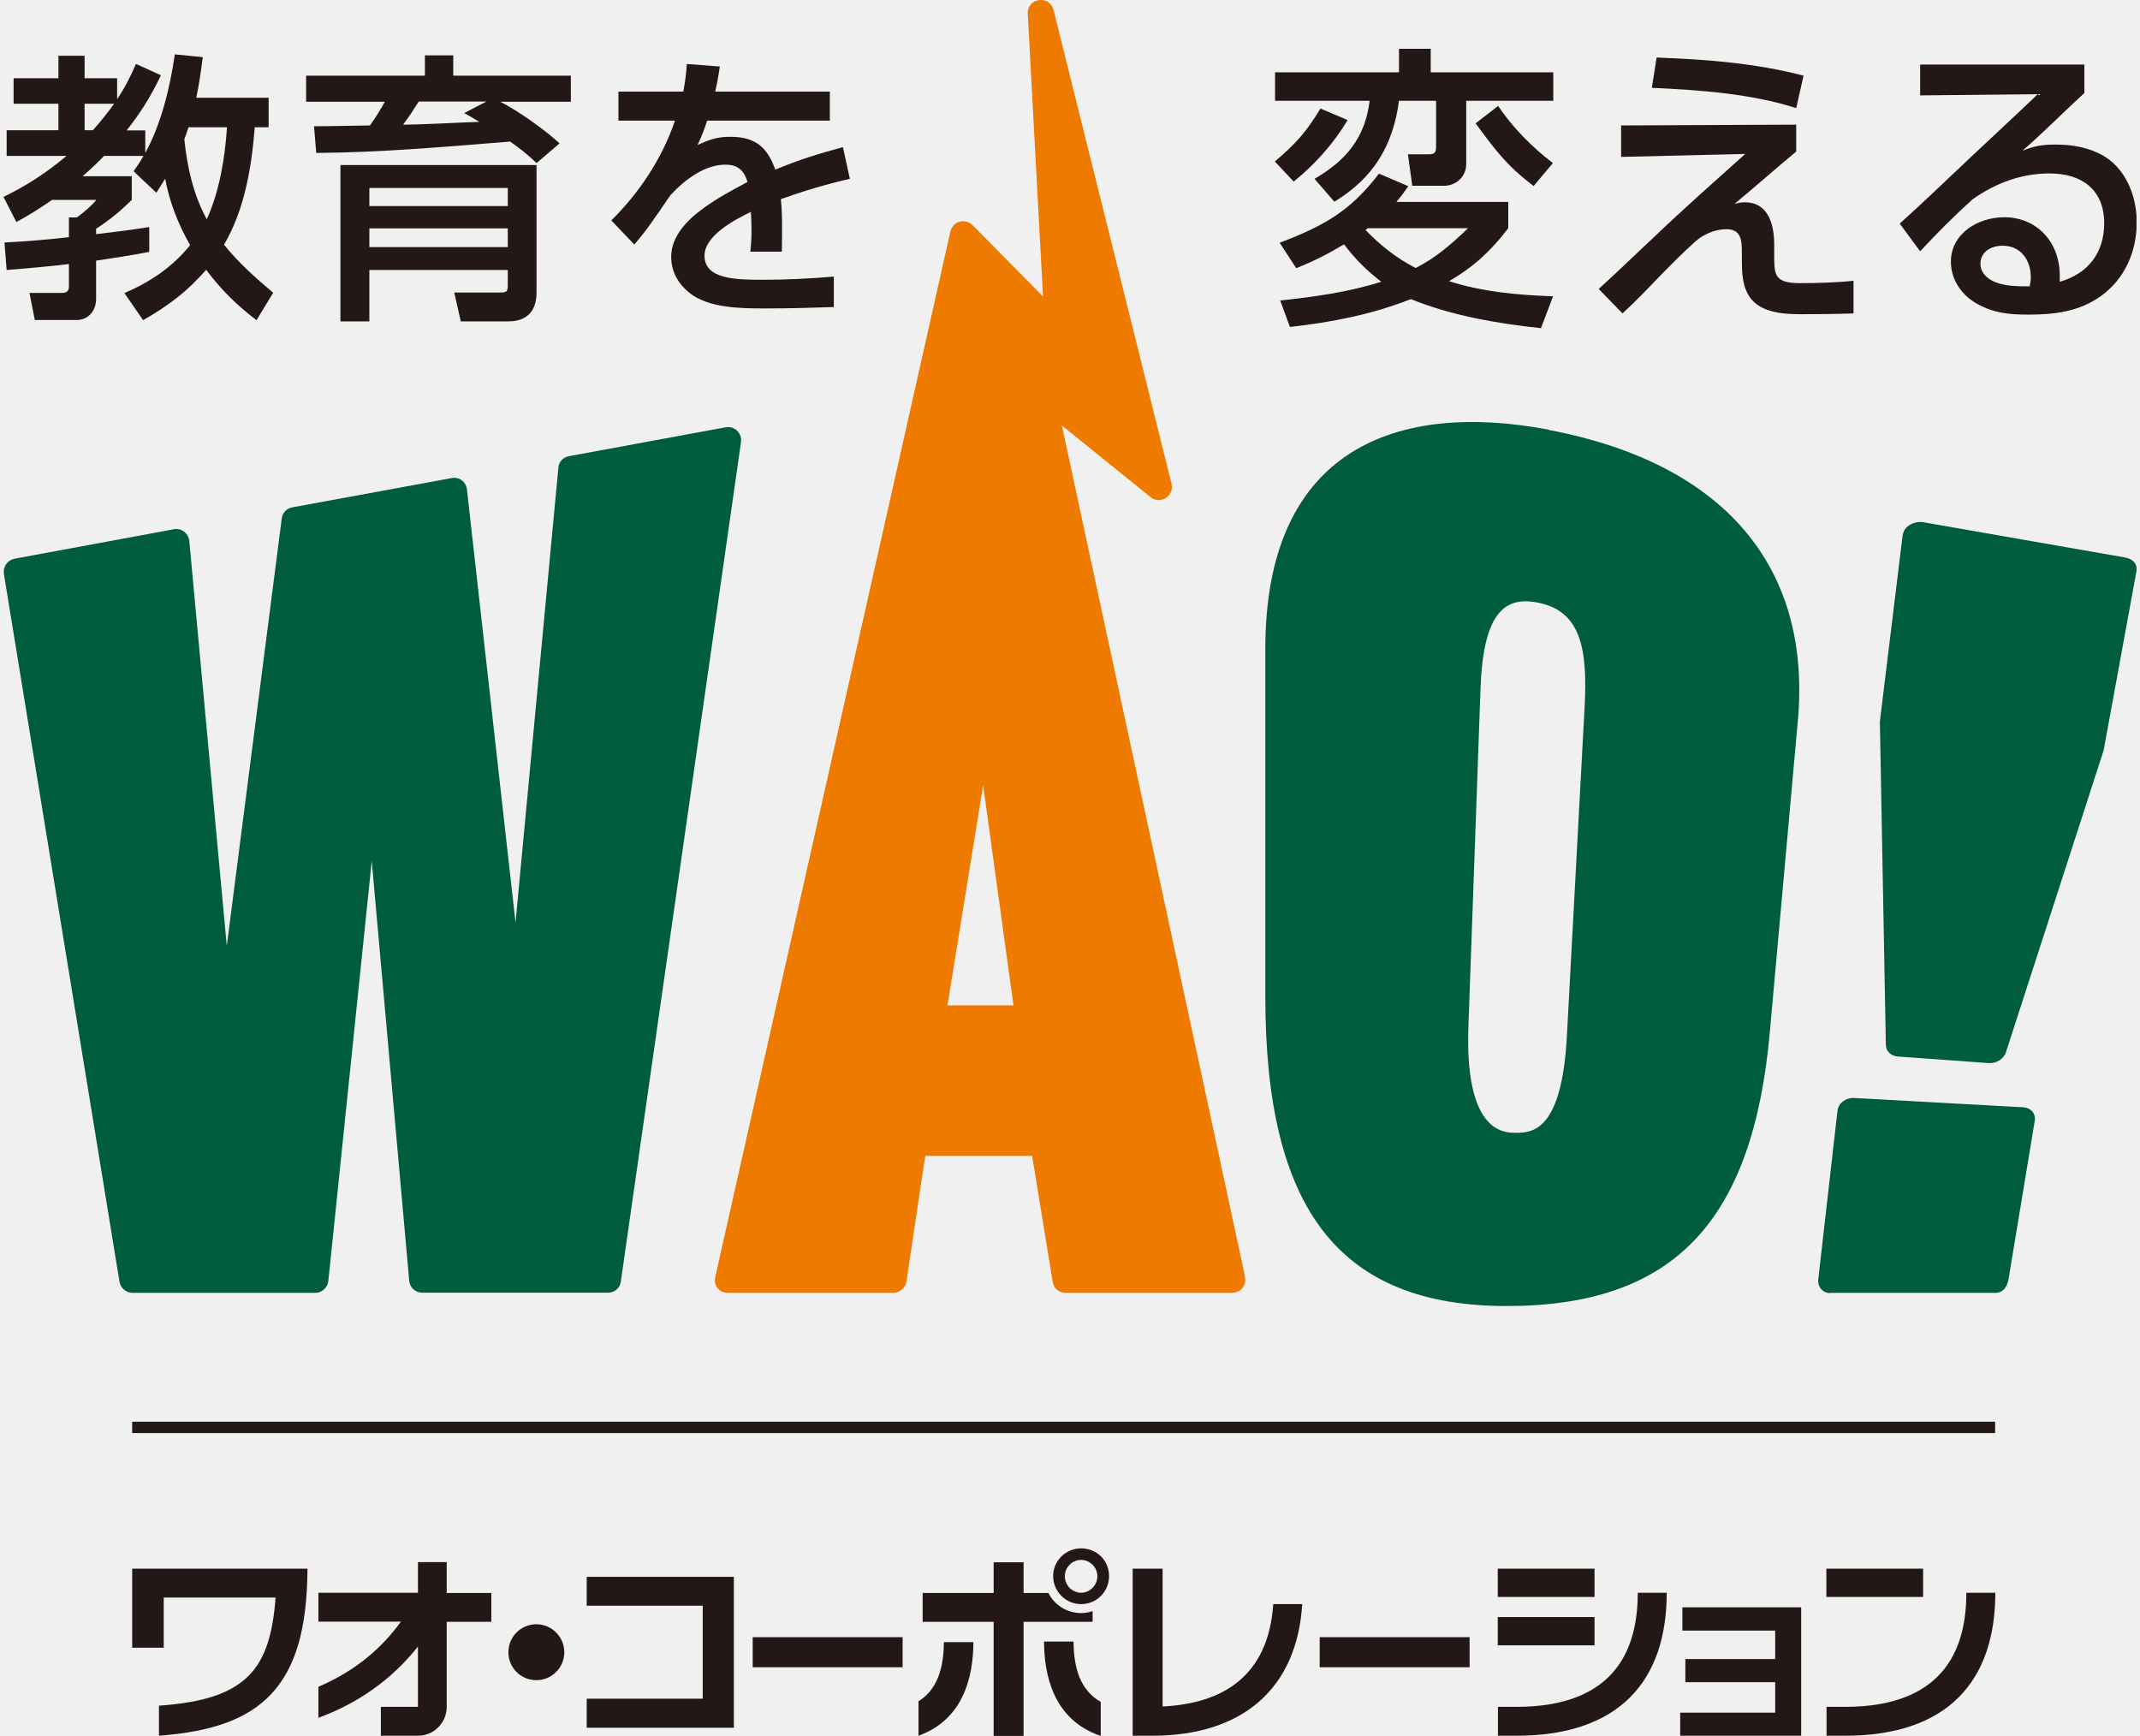
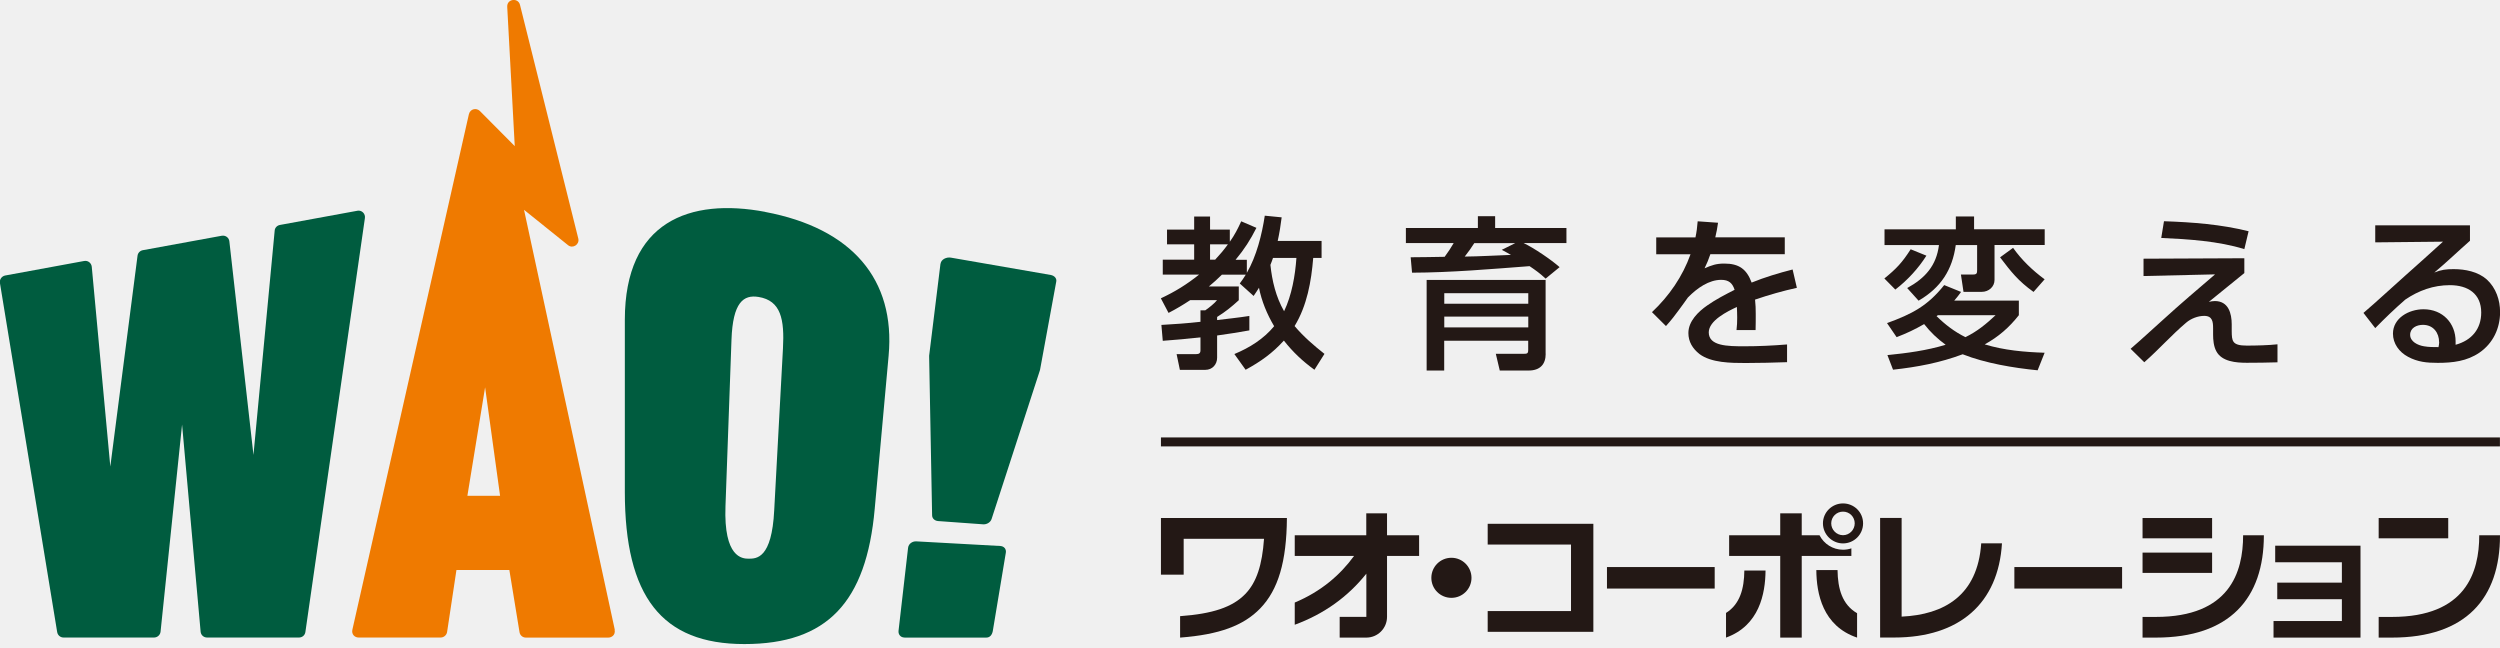
- <svg xmlns="http://www.w3.org/2000/svg" width="307" height="249" viewBox="0 0 307 249" fill="none">
-   <g clip-path="url(#clip0_5_2970)">
-     <path d="M286.216 203.953H18.963V205.581H286.216V203.953Z" fill="#231815" />
-     <path d="M228.748 225.034H214.865V229.09H228.748V225.034Z" fill="#231815" />
-     <path d="M275.888 225.034H262.005V229.09H275.888V225.034Z" fill="#231815" />
-     <path d="M228.748 231.975H214.865V236.032H228.748V231.975Z" fill="#231815" />
-     <path d="M282.09 228.49C282.09 235.889 279.416 244.858 264.679 244.858H262.034V249H264.679C279.416 249 286.244 241.145 286.244 228.49H282.09Z" fill="#231815" />
-     <path d="M234.95 228.49C234.95 235.889 232.276 244.858 217.539 244.858H214.893V249H217.539C232.276 249 239.104 241.145 239.104 228.49H234.978H234.95Z" fill="#231815" />
-     <path d="M166.786 244.83V225.034H162.49V249H165.306C178.336 249 186.074 242.144 186.814 230.119H182.66C181.949 240.602 175.235 244.401 166.786 244.801V244.83Z" fill="#231815" />
-     <path d="M129.489 234.86H107.981V239.174H129.489V234.86Z" fill="#231815" />
-     <path d="M210.825 234.86H189.317V239.174H210.825V234.86Z" fill="#231815" />
-     <path d="M84.169 226.205V230.347H100.812V243.687H84.169V247.857H105.278V226.205H84.169Z" fill="#231815" />
-     <path d="M18.963 225.034V236.374H23.487V229.176H39.532C39.162 234.375 38.053 237.917 35.805 240.259C33.273 242.887 29.319 244.23 22.804 244.687V249C30.628 248.4 35.464 246.572 38.792 243.144C42.377 239.402 44.056 233.746 44.112 225.034H18.963Z" fill="#231815" />
-     <path d="M76.943 233.004C74.724 233.004 72.932 234.803 72.932 237.031C72.932 239.259 74.724 241.03 76.943 241.03C79.162 241.03 80.954 239.231 80.954 237.031C80.954 234.832 79.162 233.004 76.943 233.004Z" fill="#231815" />
-     <path d="M156.771 231.118C156.231 231.29 155.69 231.404 155.093 231.404C153.044 231.404 151.252 230.233 150.399 228.519H146.842V224.12H142.547V228.519H132.362V232.661H142.547V249.029H146.842V232.661H156.743V231.147L156.771 231.118Z" fill="#231815" />
-     <path d="M155.093 222.12C152.902 222.12 151.082 223.892 151.082 226.091C151.082 228.29 152.874 230.119 155.093 230.119C157.312 230.119 159.104 228.348 159.104 226.091C159.104 223.834 157.312 222.12 155.093 222.12ZM155.093 228.49C153.813 228.49 152.76 227.405 152.76 226.12C152.76 224.834 153.813 223.777 155.093 223.777C156.373 223.777 157.426 224.834 157.426 226.12C157.426 227.405 156.373 228.49 155.093 228.49Z" fill="#231815" />
-     <path d="M131.765 244.058V249C138.422 246.601 139.617 240.202 139.645 235.575H135.406C135.378 239.174 134.553 242.316 131.765 244.058Z" fill="#231815" />
-     <path d="M154.012 235.489H149.773C149.801 240.173 151.025 246.686 157.909 249.029V244.144C154.922 242.43 154.04 239.231 154.012 235.517V235.489Z" fill="#231815" />
-     <path d="M241.351 230.576V233.918H254.665V238.003H241.778V241.316H254.665V245.687H241.038V249H258.392V230.576H241.351Z" fill="#231815" />
-     <path d="M64.084 224.091H59.959V228.49H45.677V232.632H57.512C54.781 236.431 50.94 239.745 45.677 241.973V246.429C51.509 244.287 56.289 240.83 59.959 236.203V244.858H54.639V249H59.959C62.235 249 64.084 247.143 64.084 244.858V232.661H70.485V228.519H64.084V224.12V224.091Z" fill="#231815" />
-     <path d="M23.715 25.594C23.316 26.28 22.861 26.965 22.434 27.651L19.163 24.566C19.732 23.766 20.102 23.223 20.585 22.366H14.924C13.957 23.395 12.904 24.366 11.851 25.28H18.907V28.679C17.143 30.393 15.834 31.479 13.786 32.821V33.592C16.318 33.278 18.878 32.992 21.41 32.564V36.135C18.878 36.62 16.318 37.02 13.786 37.391V42.904C13.786 44.533 12.705 45.904 10.998 45.904H4.995L4.227 42.019H8.836C9.518 42.019 9.888 41.819 9.888 41.076V37.877C6.93 38.248 3.942 38.477 0.955 38.734L0.642 34.792C3.715 34.621 6.816 34.392 9.888 34.021V31.193H11.026C11.794 30.65 13.274 29.422 13.814 28.679H7.47C5.763 29.85 4.17 30.879 2.349 31.85L0.5 28.251C3.885 26.594 6.645 24.794 9.547 22.366H0.955V18.681H8.38V14.882H1.951V11.226H8.38V7.998H12.136V11.226H16.801V14.225C17.939 12.569 18.707 10.998 19.504 9.169L23.089 10.797C21.666 13.768 20.215 16.111 18.167 18.71H20.841V21.938C23.146 17.767 24.397 12.483 25.08 7.798L29.091 8.198C28.835 10.14 28.579 12.083 28.153 14.025H38.537V18.253H36.545C36.09 24.052 35.094 30.05 32.136 35.106C34.241 37.706 36.659 39.877 39.191 41.99L36.801 45.932C33.985 43.79 31.709 41.562 29.575 38.705C26.872 41.819 24.084 43.904 20.528 45.932L17.854 42.047C21.495 40.476 24.767 38.306 27.271 35.163C25.564 32.164 24.312 28.993 23.686 25.594H23.715ZM16.375 14.882H12.136V18.681H13.331C14.412 17.453 15.436 16.196 16.375 14.882ZM32.562 18.253H27.043C26.844 18.824 26.673 19.396 26.446 19.967C26.844 23.937 27.726 27.908 29.66 31.45C31.481 27.479 32.278 22.623 32.562 18.282V18.253Z" fill="#231815" />
-     <path d="M45.364 21.909L45.051 18.11C47.754 18.11 50.428 18.024 53.074 17.996C53.842 16.91 54.582 15.768 55.208 14.597H43.914V10.855H60.955V7.941H65.023V10.855H81.893V14.597H71.765C74.24 15.825 78.252 18.681 80.272 20.567L76.972 23.395C75.635 22.109 74.667 21.366 73.188 20.31C63.885 21.052 54.639 21.881 45.364 21.938V21.909ZM76.972 41.962C76.972 44.59 75.606 46.104 72.932 46.104H66.104L65.165 41.962H71.623C72.59 41.962 72.846 41.933 72.846 40.962V38.734H52.989V46.104H48.835V23.68H76.972V41.962ZM52.989 26.965V29.565H72.846V26.965H52.989ZM52.989 32.764V35.449H72.846V32.764H52.989ZM66.588 16.225L69.774 14.568H60.073C59.049 16.139 58.906 16.425 57.825 17.882C61.467 17.853 65.137 17.596 68.778 17.482C68.038 17.025 67.327 16.625 66.588 16.225Z" fill="#231815" />
-     <path d="M98.451 9.169L103.259 9.541C103.088 10.797 102.889 11.883 102.604 13.14H119.048V17.31H101.438C101.039 18.596 100.641 19.596 100.072 20.795C101.808 20.024 102.832 19.624 104.766 19.624C108.294 19.624 110.058 21.052 111.224 24.337C114.382 22.995 117.597 21.995 120.925 21.109L121.921 25.651C118.564 26.422 115.293 27.394 112.021 28.565C112.135 29.736 112.192 30.907 112.192 32.107C112.192 33.45 112.192 34.792 112.163 36.106H107.64C107.753 35.049 107.81 34.106 107.81 33.078C107.81 32.193 107.782 31.307 107.725 30.393C105.478 31.479 101.068 33.764 101.068 36.677C101.068 40.077 105.563 40.134 109.517 40.134C112.874 40.134 116.26 39.962 119.617 39.677V44.047C116.345 44.161 113.073 44.247 109.802 44.247C106.331 44.247 101.694 44.218 98.906 42.019C97.284 40.676 96.288 38.991 96.288 36.82C96.288 33.907 98.593 31.564 100.783 29.965C102.832 28.451 105.022 27.279 107.241 26.108C106.729 24.451 105.876 23.623 104.055 23.623C101.182 23.623 98.394 25.623 96.175 27.994C95.492 28.965 94.838 29.993 94.069 31.05C93.273 32.221 92.334 33.535 90.997 35.078L87.697 31.621C91.765 27.594 94.98 22.738 96.829 17.31H88.721V13.14H98.024C98.308 11.712 98.422 10.626 98.536 9.169H98.451Z" fill="#231815" />
-     <path d="M205.221 10.369H222.831V14.454H210.342V23.538C210.342 25.337 208.891 26.651 207.155 26.651H202.603L201.978 22.138H204.993C205.96 22.138 206.017 21.738 206.017 20.91V14.454H200.697C199.844 20.91 196.999 25.566 191.423 28.936L188.578 25.651C193.073 23.052 195.832 19.796 196.487 14.454H182.917V10.369H200.697V6.998H205.249V10.369H205.221ZM182.888 23.166C185.904 20.595 187.355 18.996 189.431 15.568L193.329 17.225C191.337 20.567 188.606 23.623 185.591 26.051L182.86 23.138L182.888 23.166ZM216.373 28.936V32.735C213.955 35.935 211.366 38.334 207.867 40.334C212.703 41.876 217.738 42.333 222.802 42.505L221.067 47.075C214.979 46.447 208.066 45.247 202.404 42.904C196.743 45.133 191.11 46.218 185.05 46.904L183.656 43.104C188.549 42.59 193.443 41.905 198.165 40.419C196.089 38.848 194.382 37.134 192.817 35.049C190.484 36.449 188.493 37.449 185.961 38.477L183.571 34.821C189.773 32.478 193.699 30.336 197.824 24.909L202.034 26.708C201.437 27.565 201.01 28.165 200.327 28.965H216.401L216.373 28.936ZM195.889 32.992C198.052 35.221 200.356 37.049 203.087 38.448C206.017 36.963 208.265 34.992 210.598 32.735H196.231C196.231 32.735 196.003 32.907 195.889 32.992ZM211.707 17.682L214.922 15.197C217.056 18.367 219.758 21.081 222.774 23.395L220.014 26.68C216.145 23.766 214.495 21.509 211.679 17.682H211.707Z" fill="#231815" />
-     <path d="M257.681 17.91V21.738C254.694 24.223 251.821 26.765 248.833 29.25C249.346 29.108 249.772 29.022 250.313 29.022C253.727 29.022 254.523 32.278 254.523 35.078V36.877C254.552 39.448 254.609 40.619 258.25 40.619C260.498 40.619 263.684 40.534 265.903 40.276V44.961C263.343 45.047 260.811 45.075 258.25 45.075C255.576 45.075 252.048 44.79 250.683 42.076C250 40.791 249.886 39.077 249.886 37.677V36.106C249.886 34.449 249.744 32.878 247.667 32.878C246.131 32.878 244.395 33.564 243.172 34.678C241.351 36.306 239.644 38.048 238.193 39.534C236.458 41.333 234.552 43.333 232.76 44.961L229.346 41.448C232.105 38.962 234.751 36.363 237.454 33.849C241.664 29.822 246.045 25.965 250.37 22.081L232.56 22.509V17.996L257.624 17.882L257.681 17.91ZM258.734 10.855L257.681 15.511C251.223 13.425 243.741 12.911 236.97 12.597L237.653 8.255C244.765 8.512 251.849 9.055 258.734 10.855Z" fill="#231815" />
-     <path d="M299.018 9.284V13.34C296.031 16.082 293.186 18.967 290.142 21.624C291.877 20.91 293.072 20.738 294.95 20.738C297.852 20.738 301.038 21.424 303.2 23.423C305.504 25.594 306.529 28.793 306.529 31.907C306.529 36.078 304.822 40.019 301.379 42.476C298.278 44.704 294.751 45.133 290.995 45.133C288.264 45.133 286.017 44.933 283.598 43.562C281.379 42.333 279.872 40.105 279.872 37.534C279.872 33.478 283.826 31.164 287.496 31.164C292.304 31.164 295.49 34.821 295.49 39.534V40.419C299.53 39.277 301.863 36.277 301.863 32.021C301.863 27.165 298.591 24.88 294.039 24.88C289.943 24.88 286.244 26.28 282.944 28.622C280.298 31.021 277.852 33.478 275.462 36.049L272.532 32.078C276.059 28.908 279.473 25.594 282.944 22.338C286.074 19.396 289.231 16.482 292.332 13.511L275.462 13.683V9.255H299.046L299.018 9.284ZM291.337 39.762C291.337 37.363 289.943 35.249 287.297 35.249C285.732 35.249 284.111 36.049 284.111 37.849C284.111 39.648 286.017 40.591 287.553 40.848C288.691 41.076 290.028 41.076 291.166 41.076C291.251 40.648 291.337 40.276 291.337 39.791V39.762Z" fill="#231815" />
-     <path d="M262.546 185.472H286.216C287.325 185.472 287.894 184.672 288.122 183.615L291.906 160.763C292.048 159.735 291.365 158.935 290.313 158.849L265.932 157.507C264.936 157.45 263.741 158.135 263.599 159.363L260.839 183.586C260.754 184.643 261.494 185.5 262.546 185.5V185.472Z" fill="#005C3F" />
-     <path d="M104.084 61.3L81.609 65.442C80.784 65.585 80.129 66.299 80.101 67.127L73.956 132.341L66.986 70.212C66.901 69.241 65.99 68.356 64.795 68.584L41.922 72.783C41.097 72.926 40.5 73.612 40.414 74.412L32.534 135.712L27.157 77.611C27.072 76.639 26.161 75.697 24.938 75.925L2.065 80.153C1.069 80.353 0.415 81.296 0.557 82.324L17.143 183.872C17.285 184.786 18.082 185.443 18.992 185.472H45.222C46.161 185.472 46.986 184.729 47.1 183.786L53.33 123.515L58.707 183.758C58.793 184.7 59.589 185.443 60.556 185.443H87.213C88.152 185.443 88.949 184.786 89.063 183.844L106.303 63.414C106.474 62.214 105.421 61.043 104.112 61.3H104.084Z" fill="#005C3F" />
-     <path d="M222.205 61.643C200.356 57.501 181.523 64.385 181.523 93.064V143.024C181.523 173.56 192.191 187.357 216.145 187.357C240.1 187.357 251.479 175.246 253.898 148.023L257.909 103.462C259.929 81.267 247.269 66.413 222.148 61.672L222.205 61.643ZM224.794 148.423C224.083 162.534 219.673 162.506 217.34 162.506C215.548 162.506 210.114 162.191 210.655 147.223L212.39 98.835C212.76 87.894 215.889 85.666 220.242 86.38C226.757 87.437 227.781 92.922 227.326 101.405L224.794 148.423Z" fill="#005C3F" />
-     <path d="M272.958 76.697C272.958 76.697 269.687 103.376 269.687 103.462C269.687 103.519 269.687 103.691 269.687 103.748C269.687 103.805 270.54 149.88 270.54 149.88C270.54 150.794 271.28 151.48 272.247 151.565L285.362 152.508C286.415 152.565 287.496 151.879 287.78 150.908C287.78 150.908 301.721 107.832 301.749 107.747C301.749 107.69 301.806 107.575 301.806 107.518C301.806 107.461 306.5 81.895 306.5 81.895C306.671 80.981 306.016 80.182 304.907 79.982L275.974 74.926C274.751 74.697 273.158 75.383 272.987 76.697H272.958Z" fill="#005C3F" />
-     <path d="M178.621 183.187L152.334 61.043L165.079 71.326C166.473 72.469 168.493 71.098 168.066 69.384L151.139 1.428C150.598 -0.743 147.327 -0.343 147.44 2L149.631 42.533L139.503 32.278C138.507 31.307 136.744 31.65 136.345 33.192L102.604 183.215C102.32 184.529 103.287 185.472 104.397 185.472H128.152C129.062 185.472 129.859 184.786 130.03 183.872L132.732 165.819H148.066L151.025 183.929C151.167 184.815 151.935 185.472 152.846 185.472H176.743C177.625 185.472 178.877 184.758 178.592 183.187H178.621ZM135.919 144.224L141.039 112.66L145.392 144.224H135.919Z" fill="#EF7A00" />
+ <svg xmlns="http://www.w3.org/2000/svg" width="328" height="85" viewBox="0 0 328 85" fill="none">
+   <g clip-path="url(#clip0_1_32)">
+     <path d="M46.908 27.648L36.725 29.514C36.346 29.583 36.057 29.892 36.037 30.271L33.254 59.685L30.092 31.668C30.052 31.229 29.643 30.84 29.095 30.93L18.732 32.825C18.362 32.895 18.083 33.194 18.043 33.563L14.473 61.211L12.039 34.999C11.999 34.56 11.59 34.142 11.041 34.241L0.678 36.146C0.229 36.236 -0.08 36.655 -0.01 37.124L7.501 82.925C7.57 83.344 7.919 83.643 8.338 83.643H20.218C20.646 83.643 21.015 83.314 21.065 82.885L23.888 55.706L26.322 82.885C26.362 83.314 26.721 83.643 27.16 83.643H39.228C39.657 83.643 40.006 83.344 40.066 82.925L47.876 28.606C47.956 28.057 47.487 27.539 46.879 27.648H46.908Z" fill="#005C3F" />
+     <path d="M100.4 27.798C90.515 25.933 81.978 29.035 81.978 41.961V64.503C81.978 78.267 86.815 84.501 97.657 84.501C108.499 84.501 113.665 79.045 114.763 66.757L116.588 46.659C117.496 36.645 111.77 29.952 100.4 27.808V27.798ZM101.577 66.947C101.258 73.31 99.253 73.3 98.206 73.3C97.398 73.3 94.934 73.16 95.183 66.408L95.971 44.584C96.141 39.647 97.557 38.64 99.522 38.959C102.464 39.438 102.933 41.901 102.724 45.731L101.577 66.936V66.947Z" fill="#005C3F" />
+     <path d="M118.672 83.653H129.395C129.893 83.653 130.153 83.284 130.252 82.805L131.968 72.492C132.038 72.033 131.729 71.664 131.24 71.634L120.199 71.026C119.75 71.006 119.211 71.305 119.141 71.864L117.885 82.785C117.845 83.264 118.184 83.643 118.662 83.643L118.672 83.653Z" fill="#005C3F" />
+     <path d="M123.39 34.6C123.39 34.6 121.904 46.639 121.904 46.669C121.904 46.699 121.904 46.779 121.904 46.799C121.904 46.819 122.293 67.605 122.293 67.605C122.293 68.014 122.622 68.323 123.071 68.363L129.006 68.792C129.484 68.822 129.973 68.512 130.103 68.073C130.103 68.073 136.416 48.644 136.426 48.614C136.426 48.584 136.446 48.534 136.456 48.504C136.456 48.474 138.581 36.944 138.581 36.944C138.661 36.535 138.361 36.176 137.863 36.077L124.757 33.802C124.198 33.703 123.48 34.012 123.4 34.6H123.39Z" fill="#005C3F" />
+     <path d="M80.661 82.626L68.752 27.529L74.527 32.167C75.155 32.675 76.063 32.067 75.873 31.299L68.223 0.638C67.984 -0.339 66.498 -0.16 66.547 0.888L67.535 19.17L62.947 14.552C62.498 14.123 61.7 14.273 61.521 14.971L46.23 82.626C46.1 83.224 46.539 83.643 47.048 83.643H57.81C58.229 83.643 58.588 83.334 58.658 82.925L59.885 74.786H66.827L68.163 82.955C68.233 83.364 68.582 83.653 68.991 83.653H79.813C80.212 83.653 80.781 83.334 80.641 82.626H80.661ZM61.321 65.051L63.645 50.818L65.61 65.051H61.321Z" fill="#EF7A00" />
+     <path d="M327.99 57.391H152.315V58.568H327.99V57.391Z" fill="#231815" />
+     <path d="M290.228 67.964H281.102V70.627H290.228V67.964Z" fill="#231815" />
+     <path d="M321.208 67.964H312.081V70.627H321.208V67.964Z" fill="#231815" />
+     <path d="M290.228 72.502H281.102V75.165H290.228V72.502Z" fill="#231815" />
+     <path d="M325.277 70.228C325.277 75.076 323.512 80.94 313.827 80.94H312.081V83.653H313.827C323.512 83.653 328 78.516 328 70.228H325.277Z" fill="#231815" />
+     <path d="M294.297 70.228C294.297 75.076 292.532 80.94 282.847 80.94H281.102V83.653H282.847C292.532 83.653 297.02 78.516 297.02 70.228H294.297Z" fill="#231815" />
+     <path d="M249.493 80.91V67.954H246.671V83.643H248.526C257.094 83.643 262.181 79.155 262.659 71.285H259.936C259.468 78.157 255.049 80.641 249.503 80.9L249.493 80.91Z" fill="#231815" />
+     <path d="M224.967 74.397H210.834V77.22H224.967V74.397Z" fill="#231815" />
+     <path d="M278.418 74.397H264.285V77.22H278.418V74.397Z" fill="#231815" />
+     <path d="M195.184 68.722V71.445H206.116V80.172H195.184V82.895H209.048V68.722H195.184Z" fill="#231815" />
+     <path d="M152.315 67.964V75.395H155.298V70.687H165.84C165.601 74.088 164.873 76.402 163.377 77.938C161.711 79.654 159.118 80.531 154.829 80.841V83.653C159.985 83.264 163.157 82.077 165.342 79.823C167.705 77.379 168.803 73.669 168.842 67.964H152.315Z" fill="#231815" />
+     <path d="M190.427 73.18C188.97 73.18 187.793 74.357 187.793 75.814C187.793 77.27 188.97 78.437 190.427 78.437C191.883 78.437 193.06 77.26 193.06 75.814C193.06 74.367 191.883 73.18 190.427 73.18Z" fill="#231815" />
+     <path d="M242.9 71.944C242.551 72.063 242.182 72.123 241.803 72.123C240.457 72.123 239.29 71.345 238.721 70.228H236.387V67.346H233.565V70.228H226.862V72.941H233.565V83.653H236.387V72.941H242.9V71.944Z" fill="#231815" />
+     <path d="M241.803 66.049C240.357 66.049 239.17 67.216 239.17 68.662C239.17 70.108 240.357 71.295 241.803 71.295C243.25 71.295 244.437 70.128 244.437 68.662C244.437 67.196 243.25 66.049 241.803 66.049ZM241.803 70.218C240.956 70.218 240.257 69.51 240.257 68.662C240.257 67.814 240.946 67.126 241.803 67.126C242.661 67.126 243.339 67.814 243.339 68.662C243.339 69.51 242.651 70.218 241.803 70.218Z" fill="#231815" />
+     <path d="M226.453 80.412V83.653C230.832 82.077 231.61 77.888 231.64 74.856H228.857C228.837 77.22 228.288 79.265 226.463 80.412H226.453Z" fill="#231815" />
+     <path d="M241.085 74.796H238.302C238.322 77.868 239.13 82.127 243.649 83.653V80.451C241.694 79.324 241.115 77.23 241.085 74.796Z" fill="#231815" />
+     <path d="M298.506 71.594V73.769H307.254V76.442H298.776V78.616H307.254V81.479H298.287V83.653H309.697V71.594H298.506Z" fill="#231815" />
+     <path d="M181.968 67.346H179.255V70.228H169.87V72.941H177.65C175.844 75.424 173.341 77.599 169.87 79.055V81.968C173.7 80.561 176.852 78.297 179.265 75.265V80.93H175.765V83.653H179.265C180.762 83.653 181.978 82.436 181.978 80.93V72.941H186.187V70.228H181.978V67.346H181.968Z" fill="#231815" />
+     <path d="M165.192 37.732C164.972 38.101 164.723 38.46 164.474 38.829L162.658 37.194C162.968 36.765 163.177 36.486 163.446 36.037H160.315C159.776 36.575 159.197 37.094 158.609 37.583H162.529V39.388C161.541 40.286 160.823 40.874 159.686 41.582V41.991C161.093 41.822 162.509 41.672 163.915 41.453V43.348C162.509 43.607 161.093 43.816 159.686 44.016V46.938C159.686 47.796 159.078 48.524 158.14 48.524H154.799L154.37 46.46H156.923C157.302 46.46 157.502 46.35 157.502 45.961V44.265C155.866 44.455 154.21 44.584 152.555 44.714L152.375 42.63C154.081 42.54 155.796 42.41 157.502 42.221V40.715H158.13C158.559 40.435 159.387 39.767 159.676 39.378H156.155C155.218 39.996 154.32 40.535 153.313 41.054L152.305 39.139C154.19 38.261 155.706 37.313 157.322 36.027H152.555V34.072H156.674V32.057H153.113V30.122H156.674V28.406H158.759V30.122H161.352V31.718C161.98 30.84 162.409 30.002 162.848 29.035L164.843 29.893C164.055 31.459 163.257 32.705 162.11 34.082H163.586V35.797C164.863 33.583 165.561 30.79 165.94 28.297L168.154 28.516C168.025 29.544 167.865 30.581 167.636 31.608H173.391V33.842H172.294C172.044 36.914 171.486 40.096 169.85 42.779C171.017 44.156 172.353 45.313 173.77 46.43L172.453 48.514C170.887 47.377 169.63 46.19 168.443 44.684C166.947 46.34 165.401 47.437 163.426 48.514L161.95 46.45C163.965 45.612 165.78 44.475 167.167 42.799C166.229 41.213 165.531 39.528 165.172 37.732H165.192ZM161.112 32.057H158.759V34.072H159.427C160.035 33.423 160.594 32.765 161.103 32.057H161.112ZM170.089 33.842H167.017C166.907 34.142 166.818 34.441 166.678 34.75C166.897 36.855 167.396 38.959 168.473 40.834C169.481 38.73 169.93 36.146 170.089 33.852V33.842Z" fill="#231815" />
+     <path d="M185.26 35.777L185.08 33.753C186.576 33.753 188.063 33.713 189.539 33.693C189.968 33.114 190.367 32.516 190.726 31.887H184.452V29.913H193.898V28.366H196.162V29.913H205.517V31.887H199.892C201.258 32.536 203.503 34.062 204.62 35.049L202.784 36.555C202.046 35.867 201.508 35.478 200.68 34.919C195.533 35.309 190.397 35.757 185.25 35.777H185.26ZM202.794 46.42C202.794 47.816 202.036 48.614 200.55 48.614H196.77L196.251 46.42H199.832C200.371 46.42 200.5 46.4 200.5 45.881V44.704H189.479V48.614H187.175V36.725H202.784V46.42H202.794ZM189.489 38.47V39.847H200.51V38.47H189.489ZM189.489 41.542V42.959H200.51V41.542H189.489ZM197.039 32.775L198.805 31.897H193.429C192.87 32.735 192.78 32.885 192.172 33.663C194.187 33.643 196.222 33.513 198.236 33.443C197.837 33.204 197.428 32.995 197.029 32.775H197.039Z" fill="#231815" />
+     <path d="M222.743 29.035L225.406 29.224C225.316 29.893 225.206 30.471 225.047 31.139H234.163V33.354H224.398C224.169 34.042 223.95 34.56 223.64 35.199C224.598 34.79 225.167 34.58 226.234 34.58C228.179 34.58 229.166 35.328 229.814 37.074C231.56 36.366 233.355 35.827 235.191 35.358L235.749 37.762C233.894 38.171 232.079 38.69 230.263 39.308C230.333 39.927 230.353 40.555 230.353 41.183C230.353 41.892 230.353 42.6 230.333 43.308H227.83C227.899 42.749 227.919 42.251 227.919 41.692C227.919 41.223 227.899 40.744 227.879 40.276C226.623 40.854 224.189 42.061 224.189 43.607C224.189 45.412 226.673 45.432 228.867 45.432C230.722 45.432 232.607 45.343 234.462 45.193V47.517C232.647 47.577 230.832 47.627 229.017 47.627C227.092 47.627 224.518 47.607 222.972 46.45C222.075 45.742 221.516 44.834 221.516 43.697C221.516 42.151 222.793 40.904 224 40.066C225.137 39.268 226.353 38.65 227.58 38.022C227.291 37.144 226.822 36.715 225.815 36.715C224.229 36.715 222.683 37.772 221.446 39.039C221.067 39.557 220.708 40.096 220.279 40.655C219.83 41.273 219.312 41.961 218.574 42.779L216.738 40.954C219.002 38.829 220.768 36.246 221.795 33.364H217.297V31.149H222.444C222.603 30.401 222.673 29.813 222.733 29.045L222.743 29.035Z" fill="#231815" />
+     <path d="M258.989 30.082H268.265V32.147H261.682V36.725C261.682 37.623 260.924 38.291 260.006 38.291H257.612L257.273 36.017H258.859C259.378 36.017 259.398 35.827 259.398 35.398V32.157H256.595C256.146 35.398 254.65 37.742 251.718 39.448L250.222 37.792C252.595 36.486 254.052 34.85 254.391 32.157H247.249V30.092H256.605V28.396H258.999V30.092L258.989 30.082ZM247.229 36.535C248.815 35.249 249.583 34.431 250.68 32.705L252.745 33.543C251.688 35.219 250.261 36.765 248.666 37.992L247.229 36.535ZM264.874 39.438V41.353C263.597 42.969 262.23 44.166 260.395 45.183C262.949 45.961 265.592 46.19 268.255 46.28L267.337 48.584C264.135 48.265 260.485 47.657 257.503 46.48C254.52 47.597 251.548 48.155 248.366 48.504L247.628 46.589C250.202 46.33 252.775 45.991 255.268 45.233C254.171 44.435 253.274 43.577 252.446 42.52C251.219 43.228 250.162 43.727 248.835 44.235L247.578 42.39C250.85 41.203 252.905 40.136 255.079 37.403L257.293 38.301C256.984 38.73 256.755 39.029 256.396 39.438H264.864H264.874ZM254.082 41.483C255.219 42.6 256.435 43.527 257.862 44.235C259.408 43.487 260.595 42.5 261.821 41.353H254.251C254.251 41.353 254.141 41.443 254.072 41.483H254.082ZM262.41 33.763L264.116 32.516C265.233 34.102 266.669 35.478 268.255 36.645L266.799 38.301C264.764 36.835 263.886 35.697 262.41 33.763Z" fill="#231815" />
+     <path d="M294.457 33.892V35.827C292.891 37.074 291.365 38.361 289.799 39.607C290.068 39.547 290.288 39.498 290.587 39.498C292.382 39.498 292.801 41.133 292.801 42.55V43.447C292.821 44.734 292.841 45.343 294.776 45.343C295.963 45.343 297.639 45.303 298.806 45.173V47.537C297.459 47.577 296.123 47.597 294.776 47.597C293.37 47.597 291.505 47.447 290.786 46.091C290.427 45.442 290.358 44.584 290.358 43.876V43.078C290.358 42.24 290.288 41.443 289.191 41.443C288.383 41.443 287.465 41.782 286.817 42.34C285.849 43.158 284.962 44.036 284.193 44.794C283.276 45.702 282.268 46.709 281.331 47.527L279.536 45.761C280.992 44.515 282.378 43.208 283.814 41.931C286.029 39.907 288.333 37.952 290.617 35.997L281.231 36.216V33.942L294.447 33.882L294.457 33.892ZM295.015 30.341L294.457 32.685C291.056 31.628 287.116 31.379 283.555 31.219L283.914 29.025C287.655 29.154 291.395 29.434 295.025 30.341H295.015Z" fill="#231815" />
+     <path d="M324.06 29.544V31.588C322.494 32.965 320.988 34.421 319.382 35.757C320.3 35.388 320.928 35.309 321.916 35.309C323.442 35.309 325.117 35.648 326.264 36.665C327.471 37.762 328.01 39.378 328.01 40.944C328.01 43.048 327.112 45.023 325.297 46.27C323.661 47.387 321.806 47.607 319.831 47.607C318.395 47.607 317.208 47.497 315.931 46.809C314.764 46.19 313.956 45.073 313.956 43.777C313.956 41.732 316.041 40.575 317.966 40.575C320.499 40.575 322.175 42.42 322.175 44.784V45.233C324.3 44.654 325.536 43.148 325.536 41.004C325.536 38.55 323.811 37.413 321.417 37.413C319.263 37.413 317.318 38.121 315.572 39.308C314.186 40.515 312.889 41.762 311.632 43.048L310.086 41.054C311.942 39.468 313.737 37.782 315.572 36.156C317.228 34.67 318.884 33.214 320.519 31.708L311.632 31.798V29.563H324.06V29.544ZM320.011 44.894C320.011 43.687 319.273 42.62 317.886 42.62C317.058 42.62 316.211 43.029 316.211 43.926C316.211 44.824 317.218 45.303 318.026 45.432C318.634 45.542 319.322 45.542 319.931 45.542C319.971 45.323 320.021 45.133 320.021 44.894H320.011Z" fill="#231815" />
  </g>
  <defs>
-     <clipPath id="clip0_5_2970">
-       <rect width="306" height="249" fill="white" transform="translate(0.5)" />
+     <clipPath id="clip0_1_32">
+       <rect width="328" height="84.501" fill="white" />
    </clipPath>
  </defs>
</svg>
